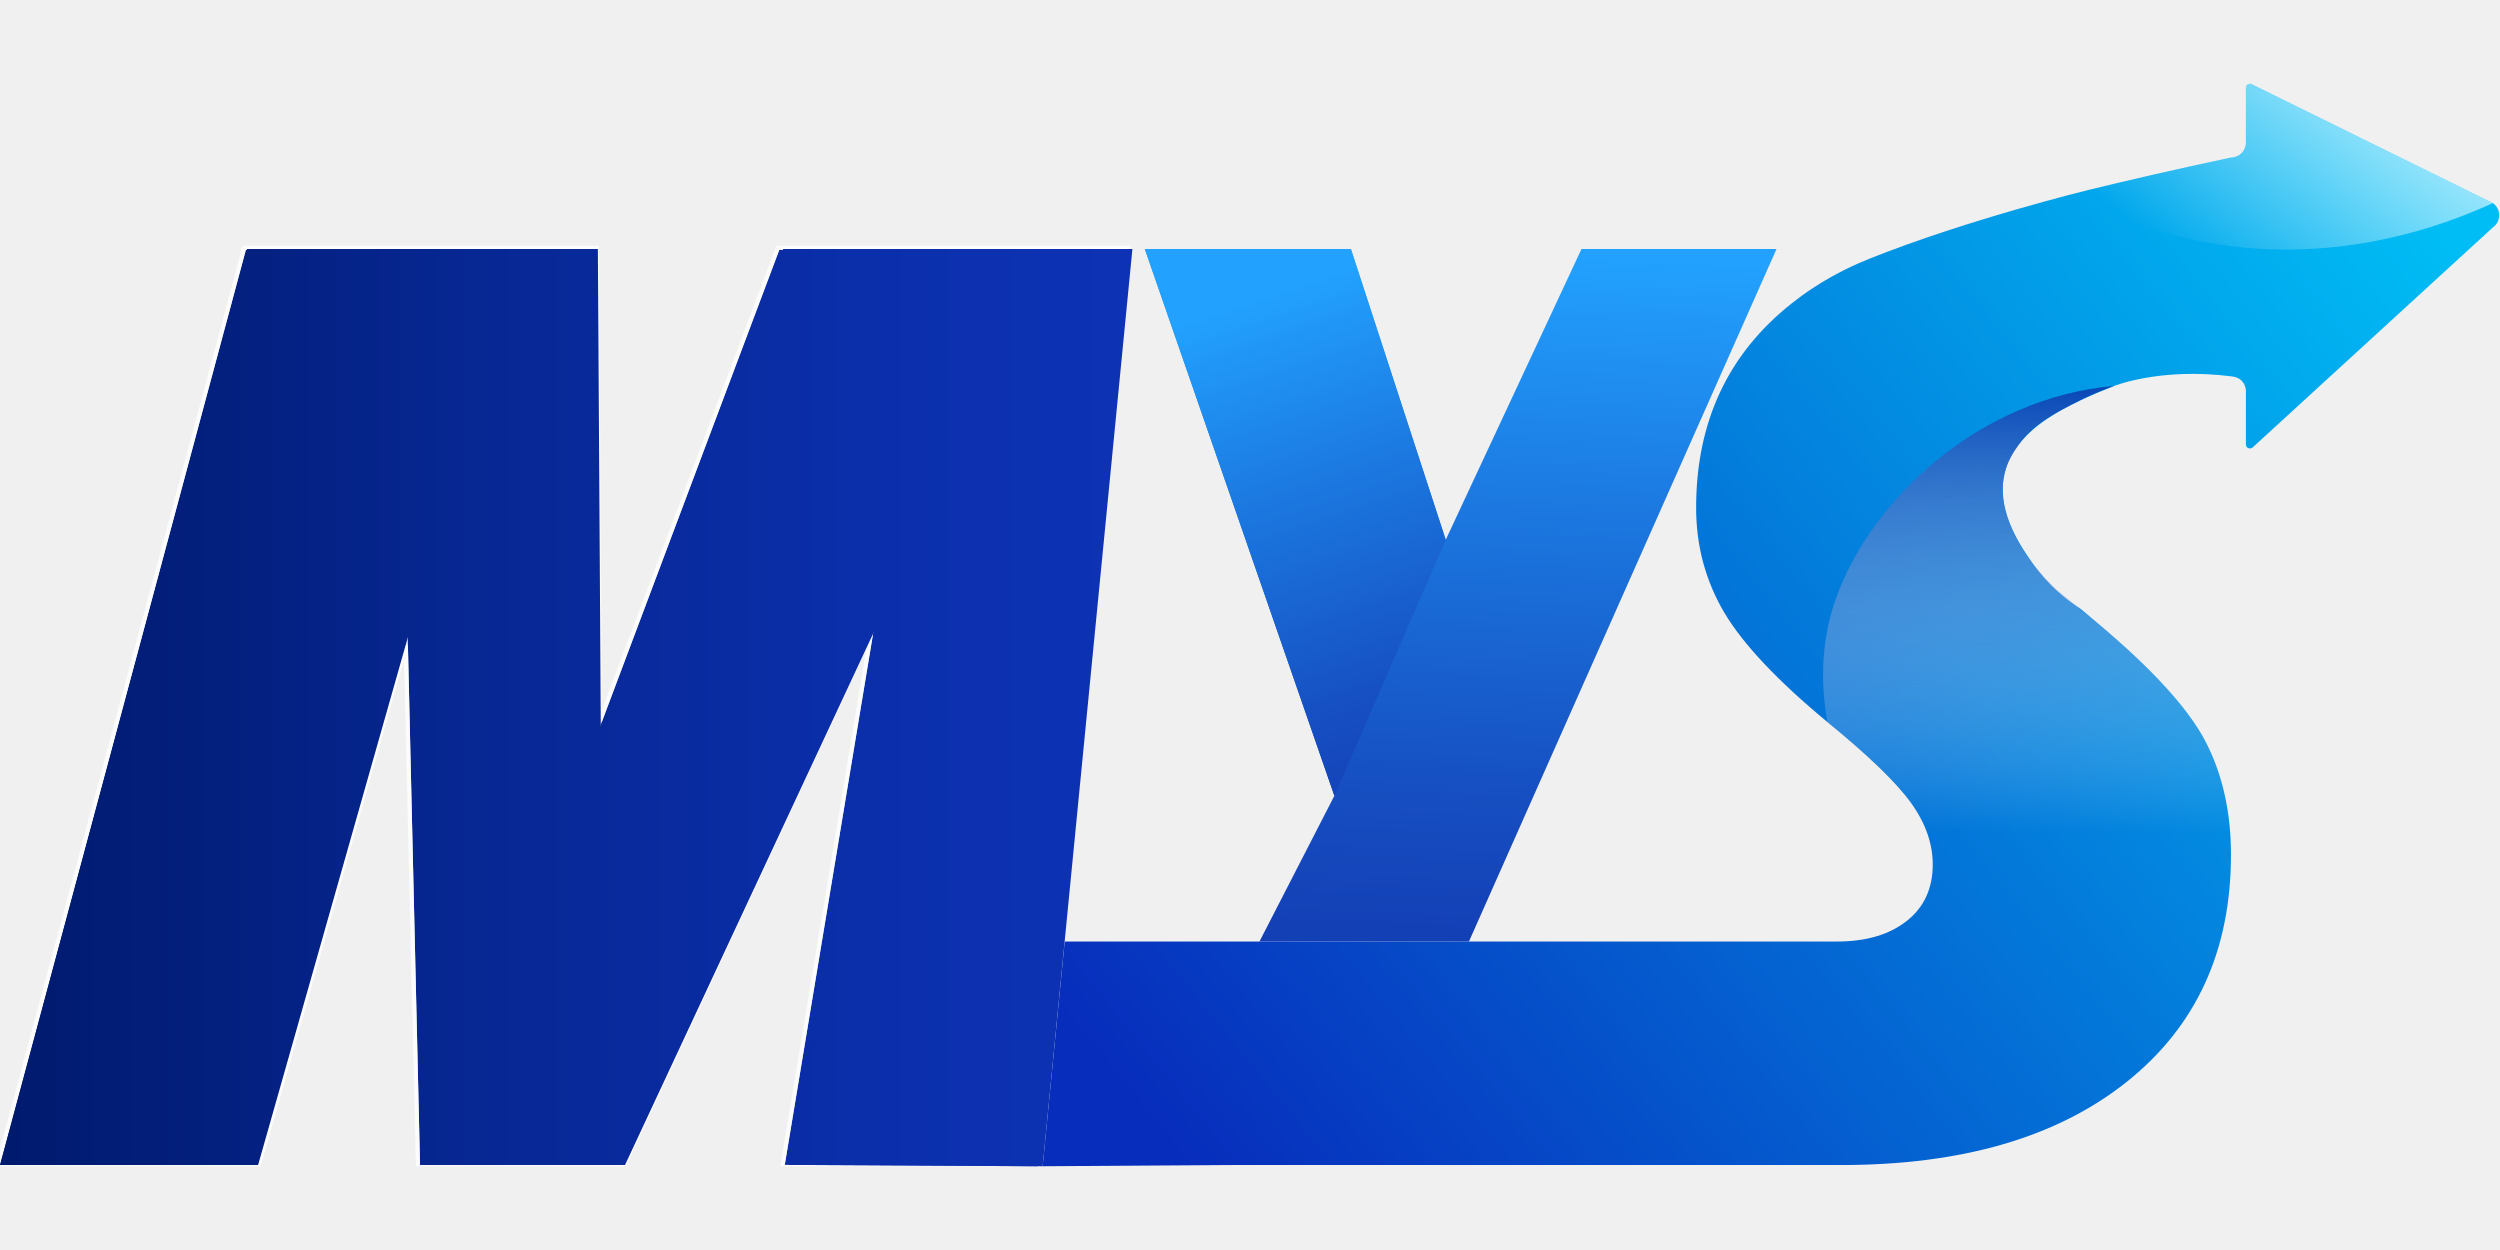
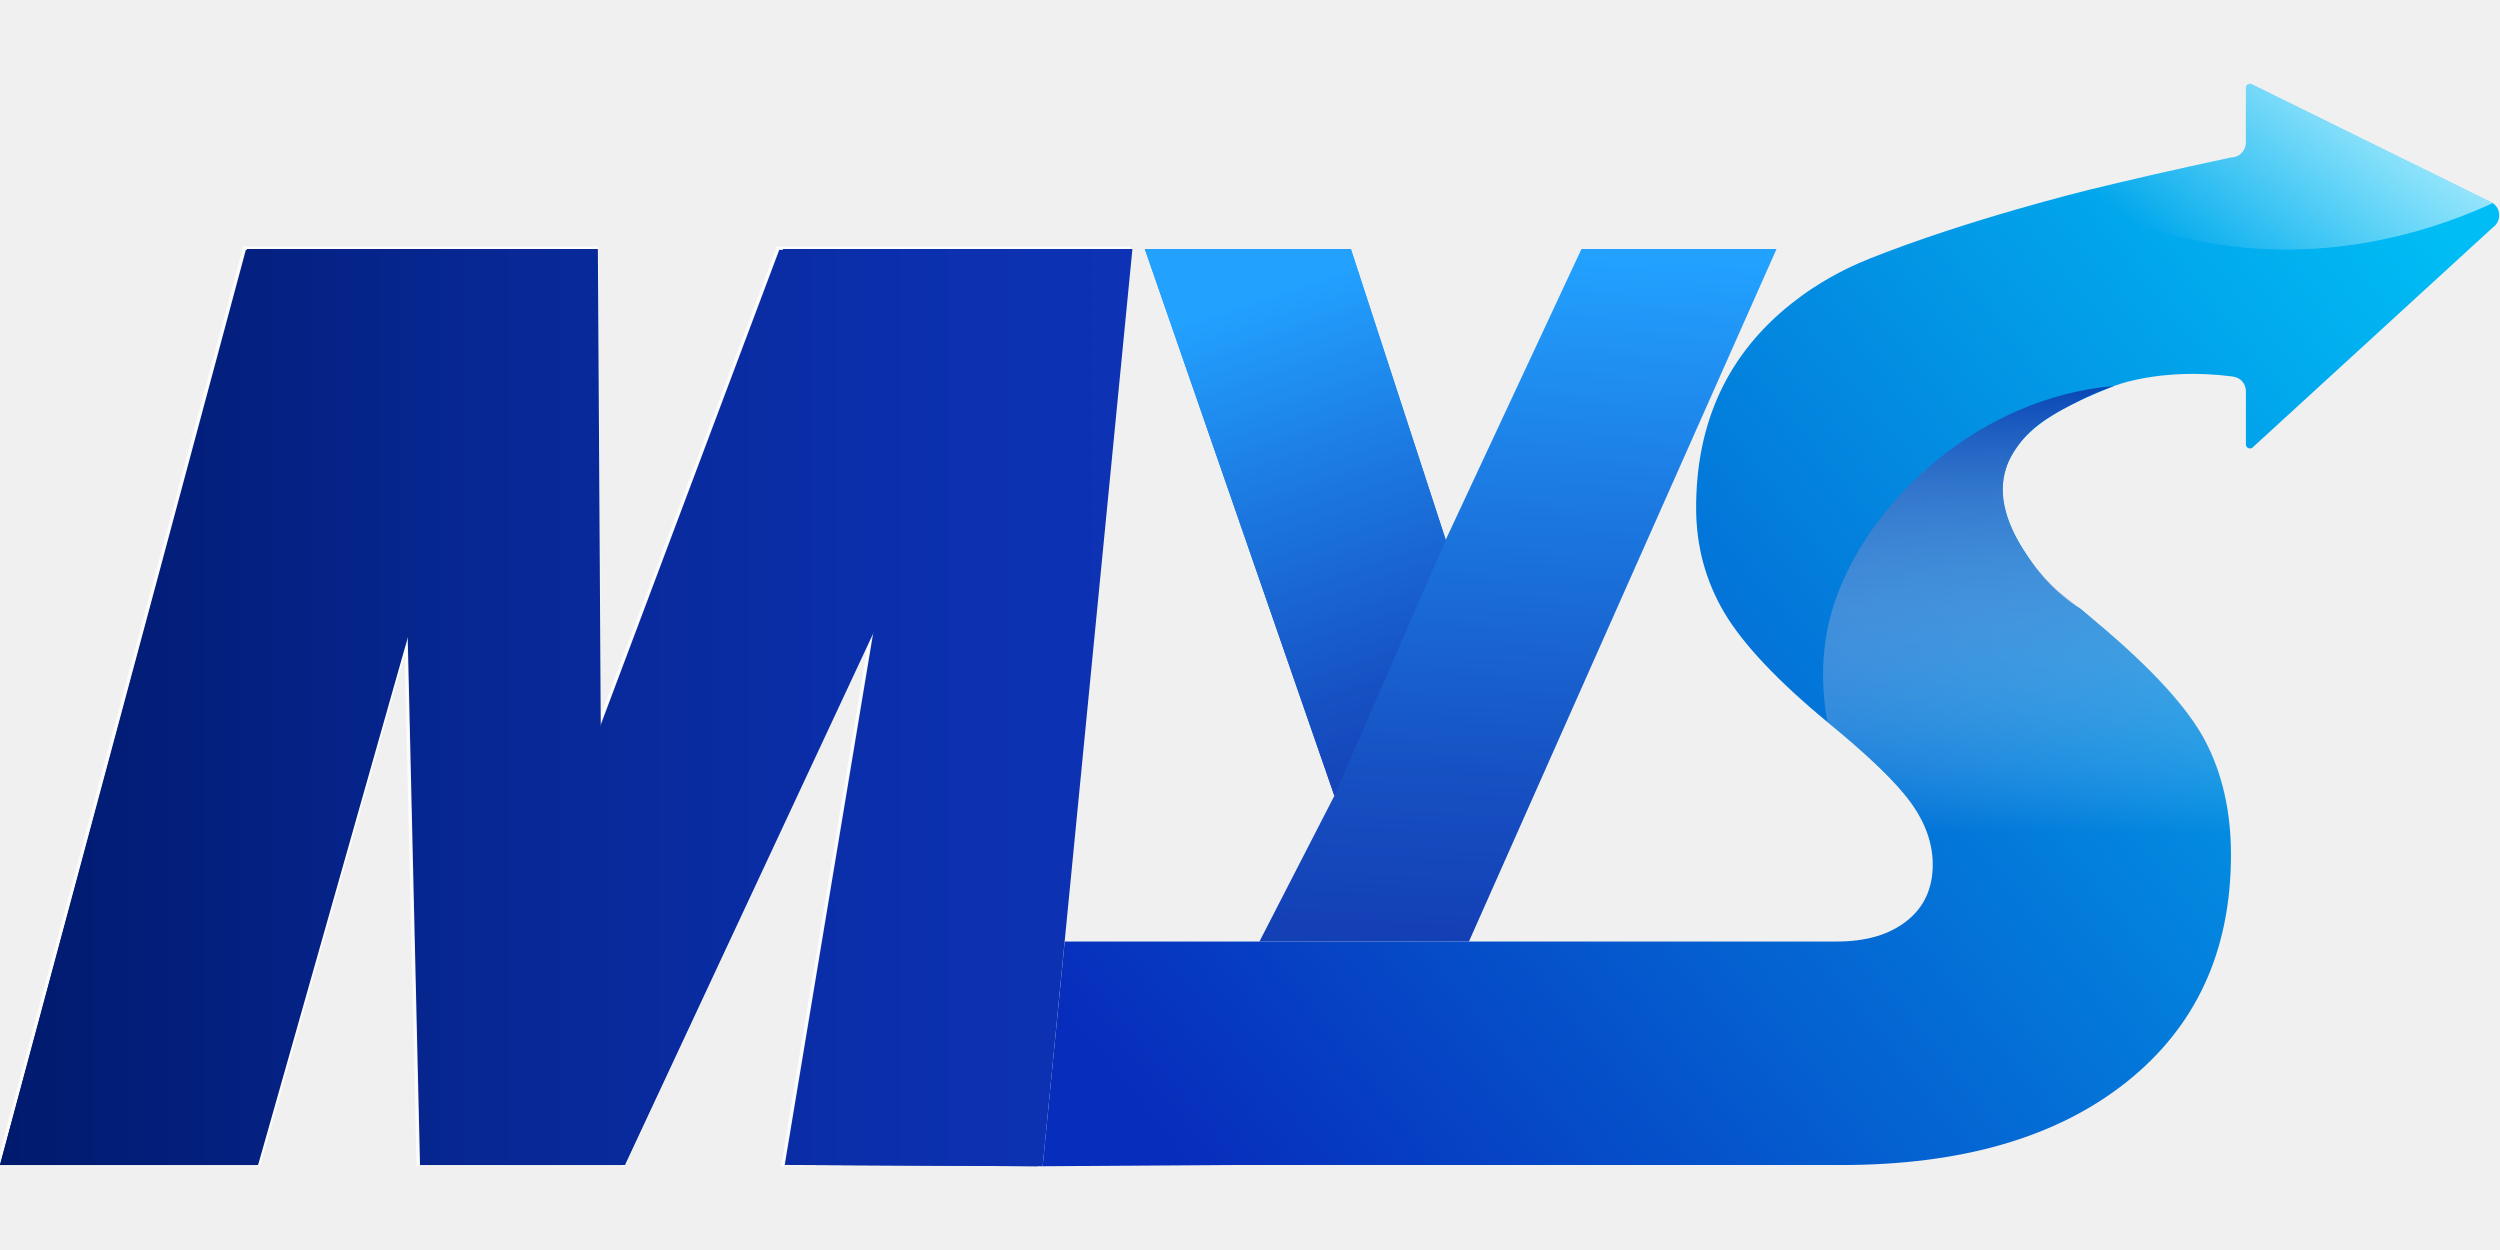
<svg xmlns="http://www.w3.org/2000/svg" width="80" height="40" viewBox="0 0 903 391" fill="none">
  <g clip-path="url(#clip0_6776_39451)">
    <path d="M283.45 390.523L374.742 391L407 60H281.477L215.939 234.34L214.88 60H88.809L0 390.56H92.754L147.223 197.88L151.716 390.56H224.634L316.182 193.698L283.45 390.523Z" fill="url(#paint0_linear_6776_39451)" />
-     <path d="M282.71 390.4L282.565 391.269L283.446 391.273L374.739 391.75L375.423 391.754L375.489 391.073L407.746 60.073L407.827 59.25H407H281.477H280.958L280.775 59.736L216.664 230.279L215.63 59.995L215.625 59.25H214.88H88.809H88.234L88.084 59.805L-0.724 390.365L-0.978 391.31H0H92.754H93.321L93.476 390.764L146.589 202.878L150.966 390.577L150.984 391.31H151.716H224.634H225.112L225.314 390.876L314.538 199.012L282.71 390.4Z" stroke="white" stroke-opacity="0.8" stroke-width="1.5" />
+     <path d="M282.71 390.4L282.565 391.269L283.446 391.273L374.739 391.75L375.423 391.754L375.489 391.073L407.746 60.073L407.827 59.25H407H281.477H280.958L280.775 59.736L216.664 230.279L215.63 59.995L215.625 59.25H214.88H88.809H88.234L88.084 59.805L-0.724 390.365L-0.978 391.31H0H92.754H93.321L93.476 390.764L146.589 202.878L150.966 390.577L150.984 391.31H151.716H224.634H225.112L225.314 390.876L314.538 199.012L282.71 390.4Z" stroke="white" stroke-opacity="0.8" strokeWidth="1.5" />
    <path d="M571.227 59.696H641.68L530.585 309.826H454.918L481.976 257.179L413.505 59.696H487.923L522.177 164.771L571.227 59.696Z" fill="url(#paint1_linear_6776_39451)" />
    <path d="M487.96 59.696L522.214 164.734L481.976 257.179L413.505 59.696H487.96Z" fill="url(#paint2_linear_6776_39451)" />
    <path d="M900.402 51.913L813.537 131.471C812.583 132.132 811.224 131.471 811.224 130.297V111.059C811.224 109.627 810.674 108.305 809.719 107.314C808.471 105.992 806.635 105.772 806.048 105.699C780.348 102.394 763.533 109.186 763.533 109.186C748.921 115.097 726.526 124.129 723.699 142.559C721.717 155.409 730.087 167.377 734.089 173.105C740.037 181.586 746.939 186.799 751.565 189.699L757.329 194.582C777.154 211.177 790.224 225.458 796.466 237.28C802.707 249.175 805.828 262.906 805.828 278.473C805.828 313.167 793.271 340.519 768.159 360.528C743.011 380.573 708.61 390.559 664.994 390.559H442.95C420.922 390.706 398.637 390.853 376.609 391C379.252 363.942 381.895 336.884 384.575 309.826C384.575 309.826 443.281 309.826 443.464 309.826H663.489C674.099 309.826 682.507 307.33 688.785 302.337C695.026 297.38 698.11 290.588 698.11 281.997C698.11 274.618 695.577 267.165 690.326 259.859C685.113 252.553 675.017 242.787 660.111 230.598C642.048 215.656 629.602 202.439 622.81 191.021C616.055 179.566 612.64 166.974 612.64 153.169C612.64 122.183 624.132 97.548 647.151 79.338C649.611 77.392 652.071 75.593 654.641 73.904C663.122 68.324 670.501 65.093 675.531 63.074C711.106 48.903 754.612 38.292 754.612 38.292C767.572 35.135 785.011 31.06 805.828 26.654C808.801 26.654 811.224 24.231 811.224 21.257V1.469C811.224 0.294 812.583 -0.404 813.537 0.294L900.402 43.102C903.486 45.231 903.486 49.747 900.402 51.913Z" fill="url(#paint3_linear_6776_39451)" />
    <path d="M284.861 390.523L376.608 391L409.026 59.696H282.878L217.014 234.196L215.949 59.696H89.251L0 390.559H93.216L147.956 197.703L152.472 390.559H225.752L317.756 193.517L284.861 390.523Z" fill="url(#paint4_linear_6776_39451)" />
    <path d="M805.827 278.436C805.827 313.13 793.271 340.482 768.159 360.491C743.01 380.537 708.609 390.523 664.994 390.523H619.395C633.603 364.897 646.233 337.251 654.09 309.789H663.452C674.062 309.789 682.469 307.293 688.747 302.3C694.989 297.343 698.073 290.551 698.073 281.96C698.073 274.581 695.539 267.128 690.289 259.822C685.076 252.516 674.98 242.75 660.074 230.561C657.798 218.042 657.394 202.659 662.827 186.836C675.494 150.085 715.144 113.445 763.533 109.15C757.842 111.169 753.363 113.298 750.353 114.84C741.064 119.576 734.199 123.174 728.875 130.811C727.223 133.197 725.02 136.428 723.956 141.237C721.863 150.673 725.791 158.896 727.884 163.265C729.903 167.524 732.216 170.571 734.089 173.068C737.246 177.29 740.403 180.484 742.826 182.76C747.673 186.689 752.482 190.654 757.328 194.582C777.154 211.177 790.224 225.458 796.465 237.28C802.706 249.139 805.827 262.869 805.827 278.436Z" fill="url(#paint5_linear_6776_39451)" />
    <path opacity="0.7" d="M900.402 43.102C883.11 51.069 842.027 66.892 792.611 56.429C774.474 52.611 759.568 46.149 748.187 39.908C757.182 37.668 766.324 35.429 775.649 33.299C785.855 30.95 795.915 28.71 805.791 26.654C808.764 26.654 811.188 24.231 811.188 21.257V1.469C811.188 0.294 812.546 -0.404 813.501 0.294L900.402 43.102Z" fill="url(#paint6_linear_6776_39451)" />
  </g>
  <defs>
    <linearGradient id="paint0_linear_6776_39451" x1="0" y1="225.503" x2="407.017" y2="225.503" gradientUnits="userSpaceOnUse">
      <stop stop-color="#001A6D" />
      <stop offset="0.426" stop-color="#072793" />
      <stop offset="0.783" stop-color="#0B2FAC" />
      <stop offset="1" stop-color="#0D32B5" />
    </linearGradient>
    <linearGradient id="paint1_linear_6776_39451" x1="515.69" y1="305.281" x2="527.577" y2="60.527" gradientUnits="userSpaceOnUse">
      <stop stop-color="#1440B6" />
      <stop offset="0.221" stop-color="#1650C2" />
      <stop offset="0.653" stop-color="#1C7BE2" />
      <stop offset="1" stop-color="#22A1FF" />
    </linearGradient>
    <linearGradient id="paint2_linear_6776_39451" x1="516.67" y1="256.941" x2="456.381" y2="76.578" gradientUnits="userSpaceOnUse">
      <stop stop-color="#1440B6" />
      <stop offset="0.221" stop-color="#1650C2" />
      <stop offset="0.653" stop-color="#1C7BE2" />
      <stop offset="1" stop-color="#22A1FF" />
    </linearGradient>
    <linearGradient id="paint3_linear_6776_39451" x1="897.865" y1="65.51" x2="455.858" y2="424.316" gradientUnits="userSpaceOnUse">
      <stop stop-color="#00BEF5" />
      <stop offset="1" stop-color="#072DBC" />
    </linearGradient>
    <linearGradient id="paint4_linear_6776_39451" x1="0" y1="225.351" x2="409.044" y2="225.351" gradientUnits="userSpaceOnUse">
      <stop stop-color="#001A6D" />
      <stop offset="0.426" stop-color="#072793" />
      <stop offset="0.783" stop-color="#0B2FAC" />
      <stop offset="1" stop-color="#0D32B5" />
    </linearGradient>
    <linearGradient id="paint5_linear_6776_39451" x1="714.652" y1="103.163" x2="713.182" y2="270.647" gradientUnits="userSpaceOnUse">
      <stop stop-color="#003CB1" />
      <stop offset="0.996" stop-color="white" stop-opacity="0" />
    </linearGradient>
    <linearGradient id="paint6_linear_6776_39451" x1="859.94" y1="-6.632" x2="800.804" y2="73.281" gradientUnits="userSpaceOnUse">
      <stop stop-color="white" />
      <stop offset="0.996" stop-color="white" stop-opacity="0" />
    </linearGradient>
    <clipPath id="clip0_6776_39451">
      <rect width="902.714" height="391" fill="white" />
    </clipPath>
  </defs>
</svg>
